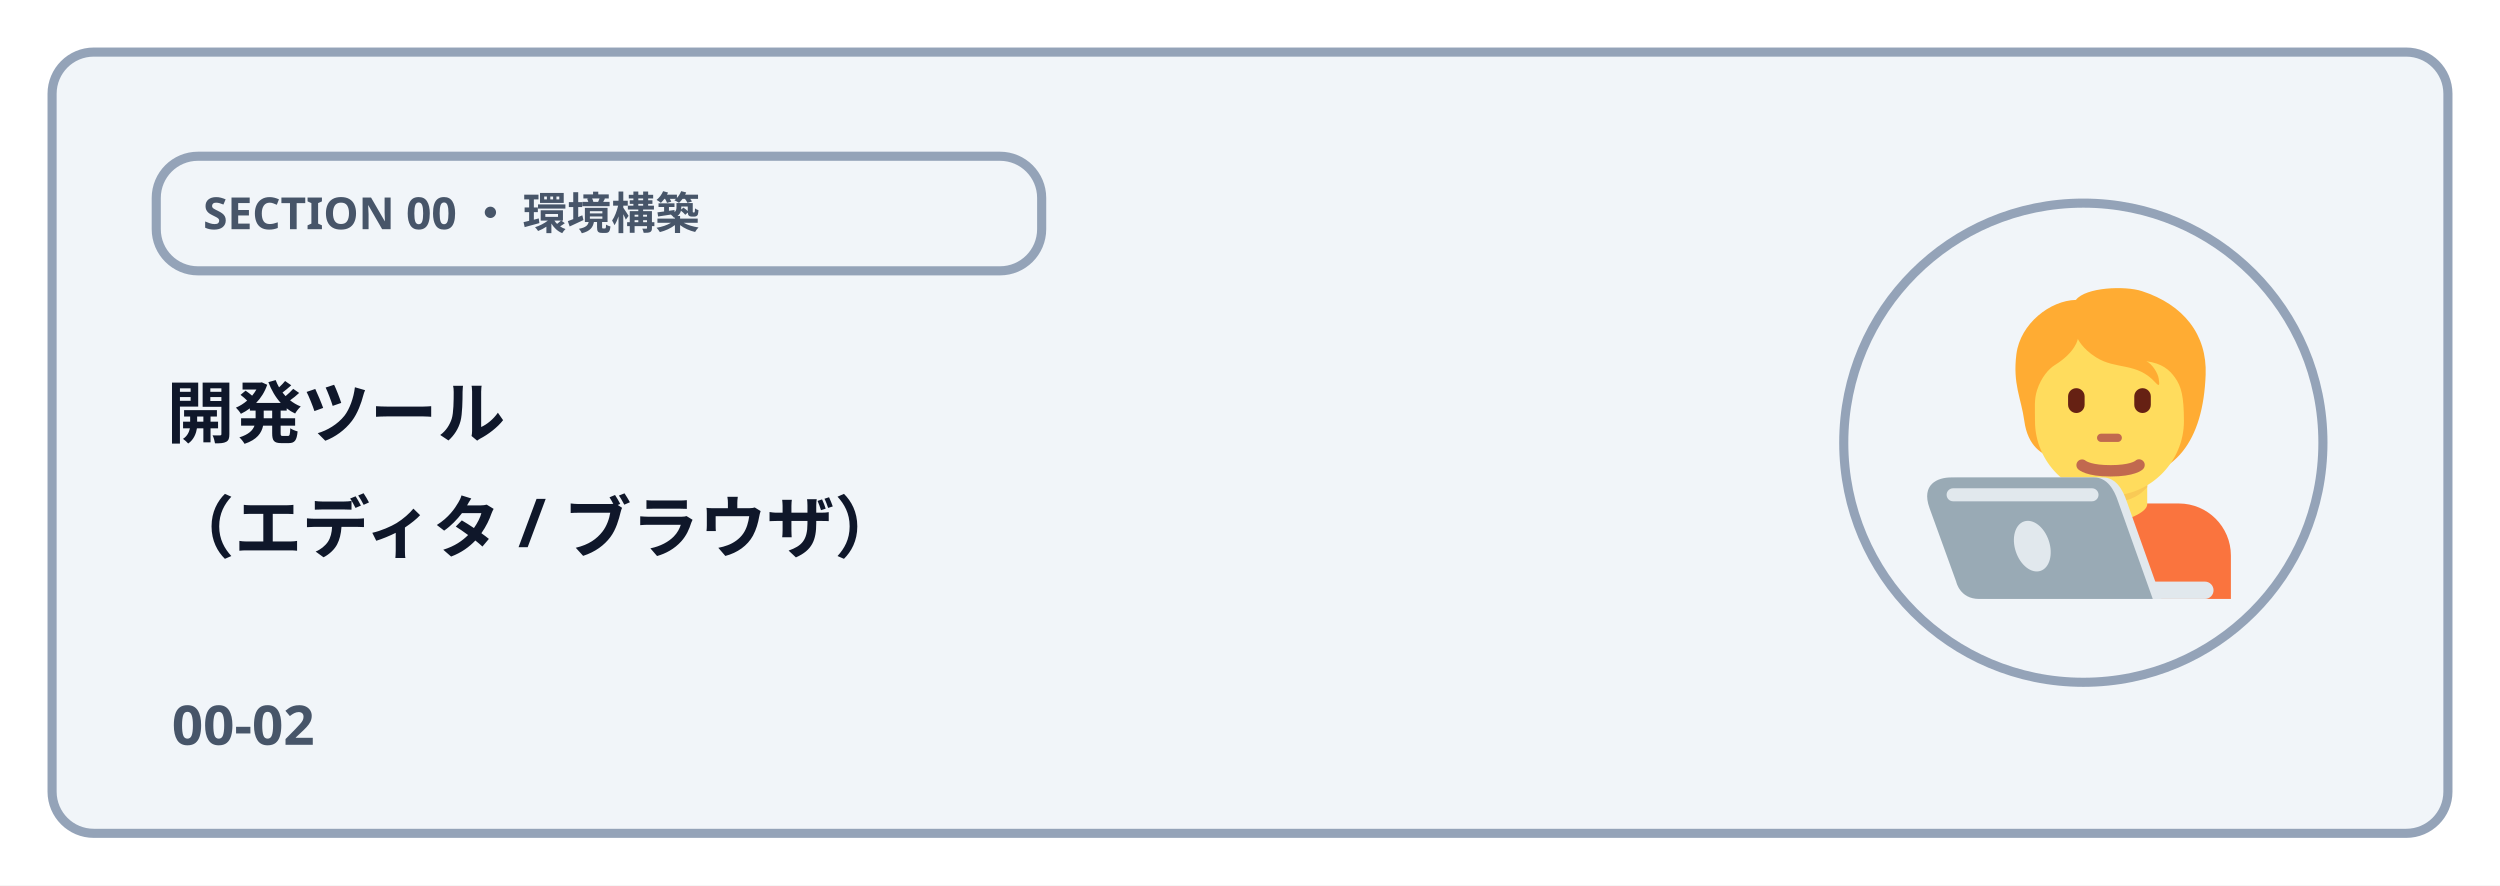
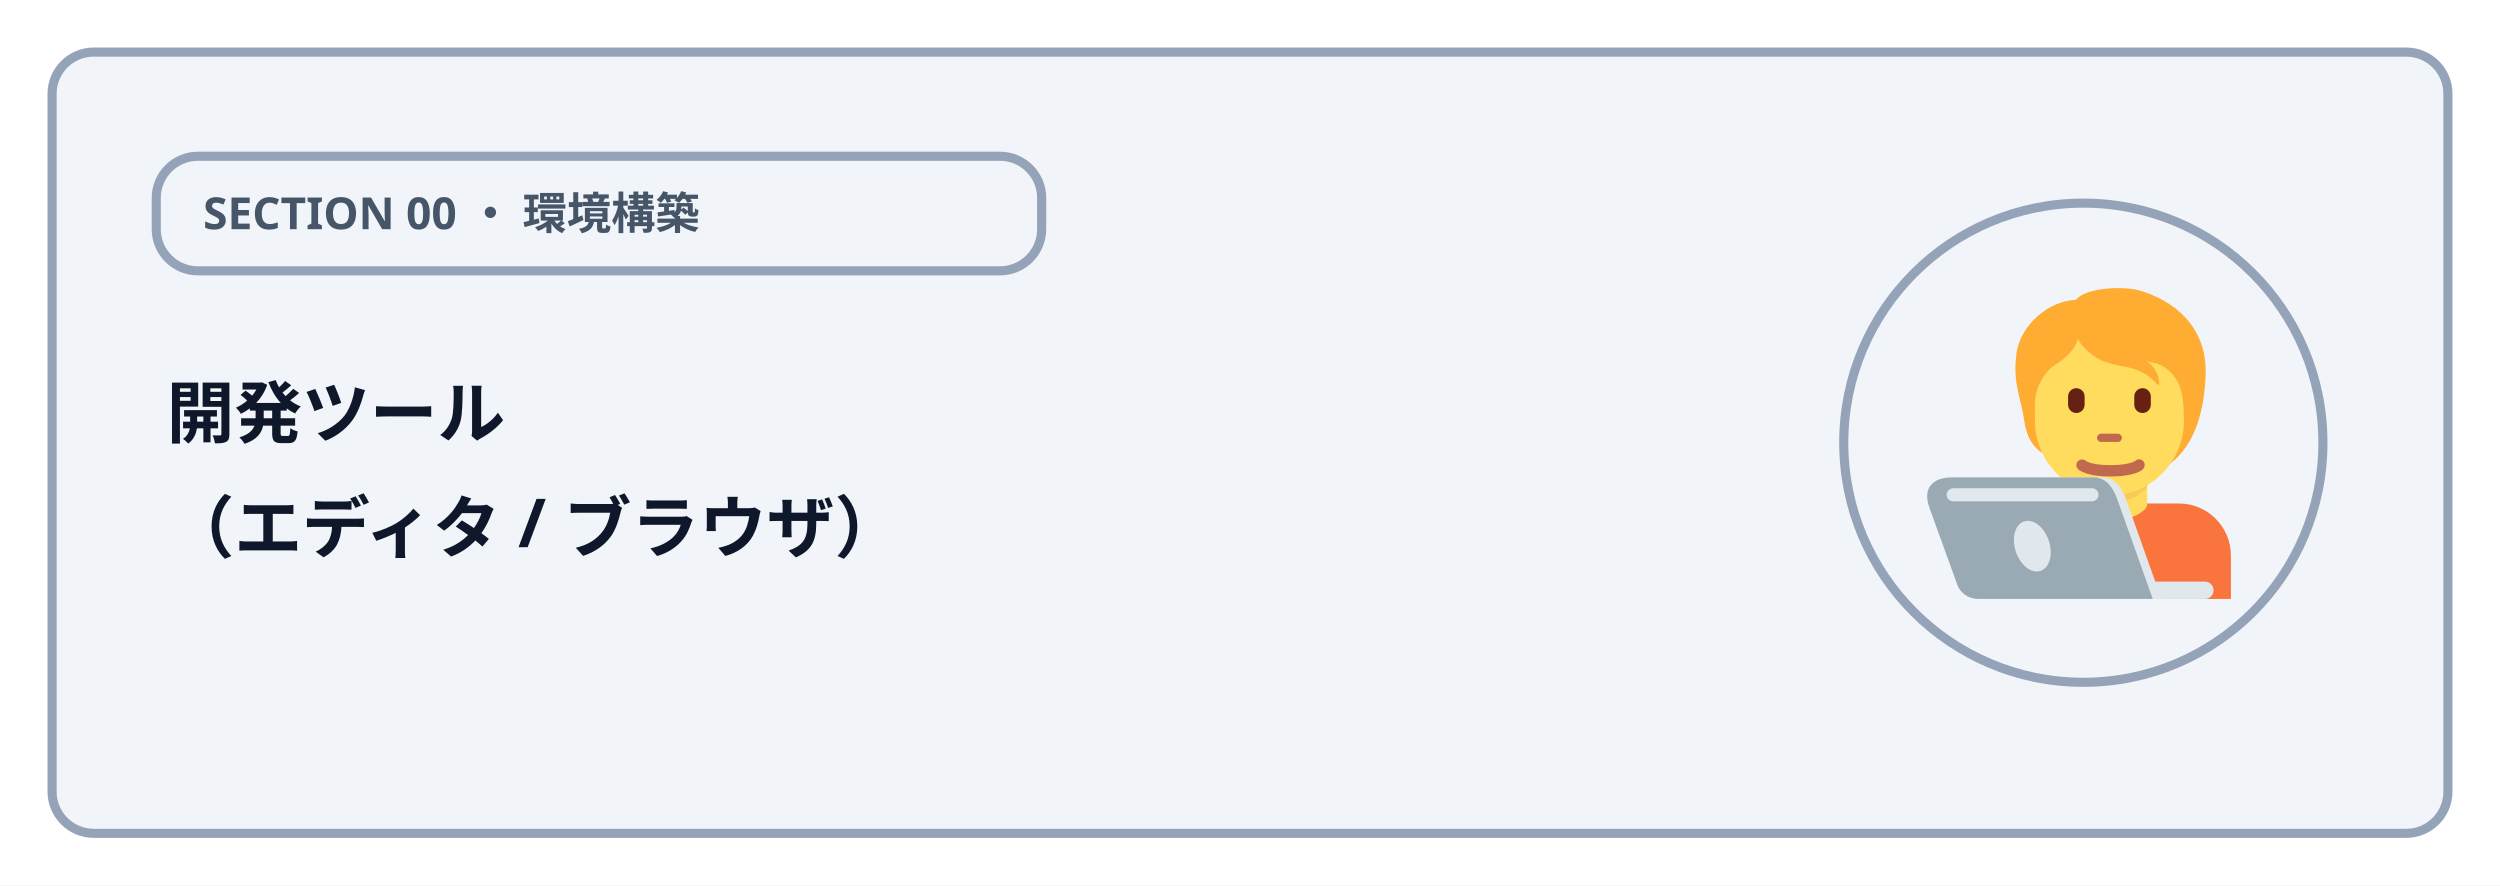
<svg xmlns="http://www.w3.org/2000/svg" width="960" height="340" viewBox="0 0 960 340" font-family="'Hiragino Sans','Noto Sans JP','Yu Gothic','Segoe UI',sans-serif">
  <defs>
    <marker id="aR" viewBox="0 0 10 10" refX="8" refY="5" markerWidth="7" markerHeight="7" orient="auto-start-reverse">
      <path d="M0 1 L9 5 L0 9 z" fill="#475569" />
    </marker>
    <marker id="aRsub" viewBox="0 0 10 10" refX="8" refY="5" markerWidth="7" markerHeight="7" orient="auto-start-reverse">
      <path d="M0 1 L9 5 L0 9 z" fill="#94a3b8" />
    </marker>
  </defs>
  <rect x="0" y="0" width="960" height="340" fill="#ffffff" />
  <rect x="20" y="20" width="920" height="300" rx="16" fill="#f1f5f9" stroke="#94a3b8" stroke-width="3.5" />
  <rect x="60" y="60" width="340" height="44" rx="16" fill="#f1f5f9" stroke="#94a3b8" stroke-width="3.5" />
  <text x="78" y="88" text-anchor="start" font-size="17" fill="#475569" font-weight="600">SECTION 00 ・ 環境構築</text>
  <text x="64" y="168" text-anchor="start" font-size="26" fill="#0f172a" font-weight="700">開発ツール</text>
  <text x="64" y="212" text-anchor="start" font-size="26" fill="#0f172a" font-weight="700">（エディタ / ブラウザ）</text>
-   <text x="66" y="286" text-anchor="start" font-size="21" fill="#475569" font-weight="700">00-02</text>
  <ellipse cx="800" cy="170" rx="92" ry="92" fill="#f1f5f9" stroke="#94a3b8" stroke-width="3.5" />
  <svg x="740" y="110" width="120" height="120" viewBox="0 0 36 36">
    <path fill="#FA743E" d="M35 36v-5c0-3.314-2.686-6-6-6H13c-3.313 0-6 2.686-6 6v5h28z" />
    <path fill="#FFDC5D" d="M16.64 25.106c0 .894 2.36 1.993 4.36 1.993s4.359-1.099 4.359-1.992V21.29h-8.72v3.816z" />
    <path fill="#F9CA55" d="M16.632 23.121c1.216 1.374 2.724 1.746 4.364 1.746 1.639 0 3.146-.373 4.363-1.746V19.63h-8.728v3.491z" />
    <path fill="#FFAC33" d="M24.731.531c-1.925-.623-6.455-.453-7.588 1.019-2.944.057-6.398 2.718-6.851 6.228-.448 3.475.551 5.088.906 7.701.403 2.96 2.067 3.907 3.397 4.303 1.914 2.529 3.949 2.421 7.366 2.421 6.672 0 9.85-4.464 10.131-12.047.17-4.585-2.521-8.059-7.361-9.625z" />
    <path fill="#FFDC5D" d="M28.547 10.481c-.646-.894-1.472-1.614-3.284-1.868.68.311 1.331 1.387 1.416 1.982.085.595.17 1.076-.368.481-2.155-2.382-4.502-1.444-6.827-2.899-1.624-1.016-2.119-2.141-2.119-2.141s-.198 1.5-2.661 3.029c-.714.443-1.566 1.43-2.038 2.888-.34 1.048-.234 1.982-.234 3.578 0 4.66 3.841 8.578 8.578 8.578s8.578-3.953 8.578-8.578c-.002-2.898-.305-4.031-1.041-5.05z" />
    <path fill="#C1694F" d="M21.961 17.914h-1.906c-.263 0-.477-.213-.477-.477s.213-.477.477-.477h1.906c.263 0 .477.213.477.477s-.213.477-.477.477z" />
    <path fill="#662113" d="M17.195 14.578c-.526 0-.953-.427-.953-.953v-.953c0-.526.427-.953.953-.953s.953.427.953.953v.953c.001.527-.426.953-.953.953zm7.626 0c-.526 0-.953-.427-.953-.953v-.953c0-.526.427-.953.953-.953s.953.427.953.953v.953c0 .527-.427.953-.953.953z" />
    <path fill="#C1694F" d="M21.134 21.894c-2.754 0-3.6-.705-3.741-.848-.256-.256-.256-.671 0-.927.248-.248.646-.255.902-.023.052.037.721.487 2.839.487 2.2 0 2.836-.485 2.842-.49.256-.255.657-.243.913.015.256.256.242.683-.014.938-.142.143-.987.848-3.741.848" />
    <path fill="#E1E8ED" d="M33 35c0 .553-.447 1-1 1H22c-.553 0-1-.447-1-1 0-.553.447-1 1-1h10c.553 0 1 .447 1 1z" />
    <path fill="#E1E8ED" d="M20.24 22H3.759c-1.524 0-3.478.771-2.478 3.531l3.072 8.475C4.354 34.006 4.75 36 7 36h20l-4-11.24c-.438-1.322-1.235-2.76-2.76-2.76z" />
    <path fill="#99AAB5" d="M19.24 22H2.759c-1.524 0-3.478.771-2.478 3.531l3.072 8.475C3.354 34.006 3.75 36 6 36h20l-4-11.24c-.438-1.322-1.235-2.76-2.76-2.76z" />
    <path fill="#E1E8ED" d="M14.019 29.283c.524 1.572.099 3.13-.949 3.479-1.048.35-2.322-.641-2.846-2.213s-.099-3.13.949-3.479c1.048-.349 2.323.641 2.846 2.213zM19 24.75H3c-.414 0-.75-.336-.75-.75s.336-.75.75-.75h16c.414 0 .75.336.75.75s-.336.75-.75.75z" />
  </svg>
</svg>
